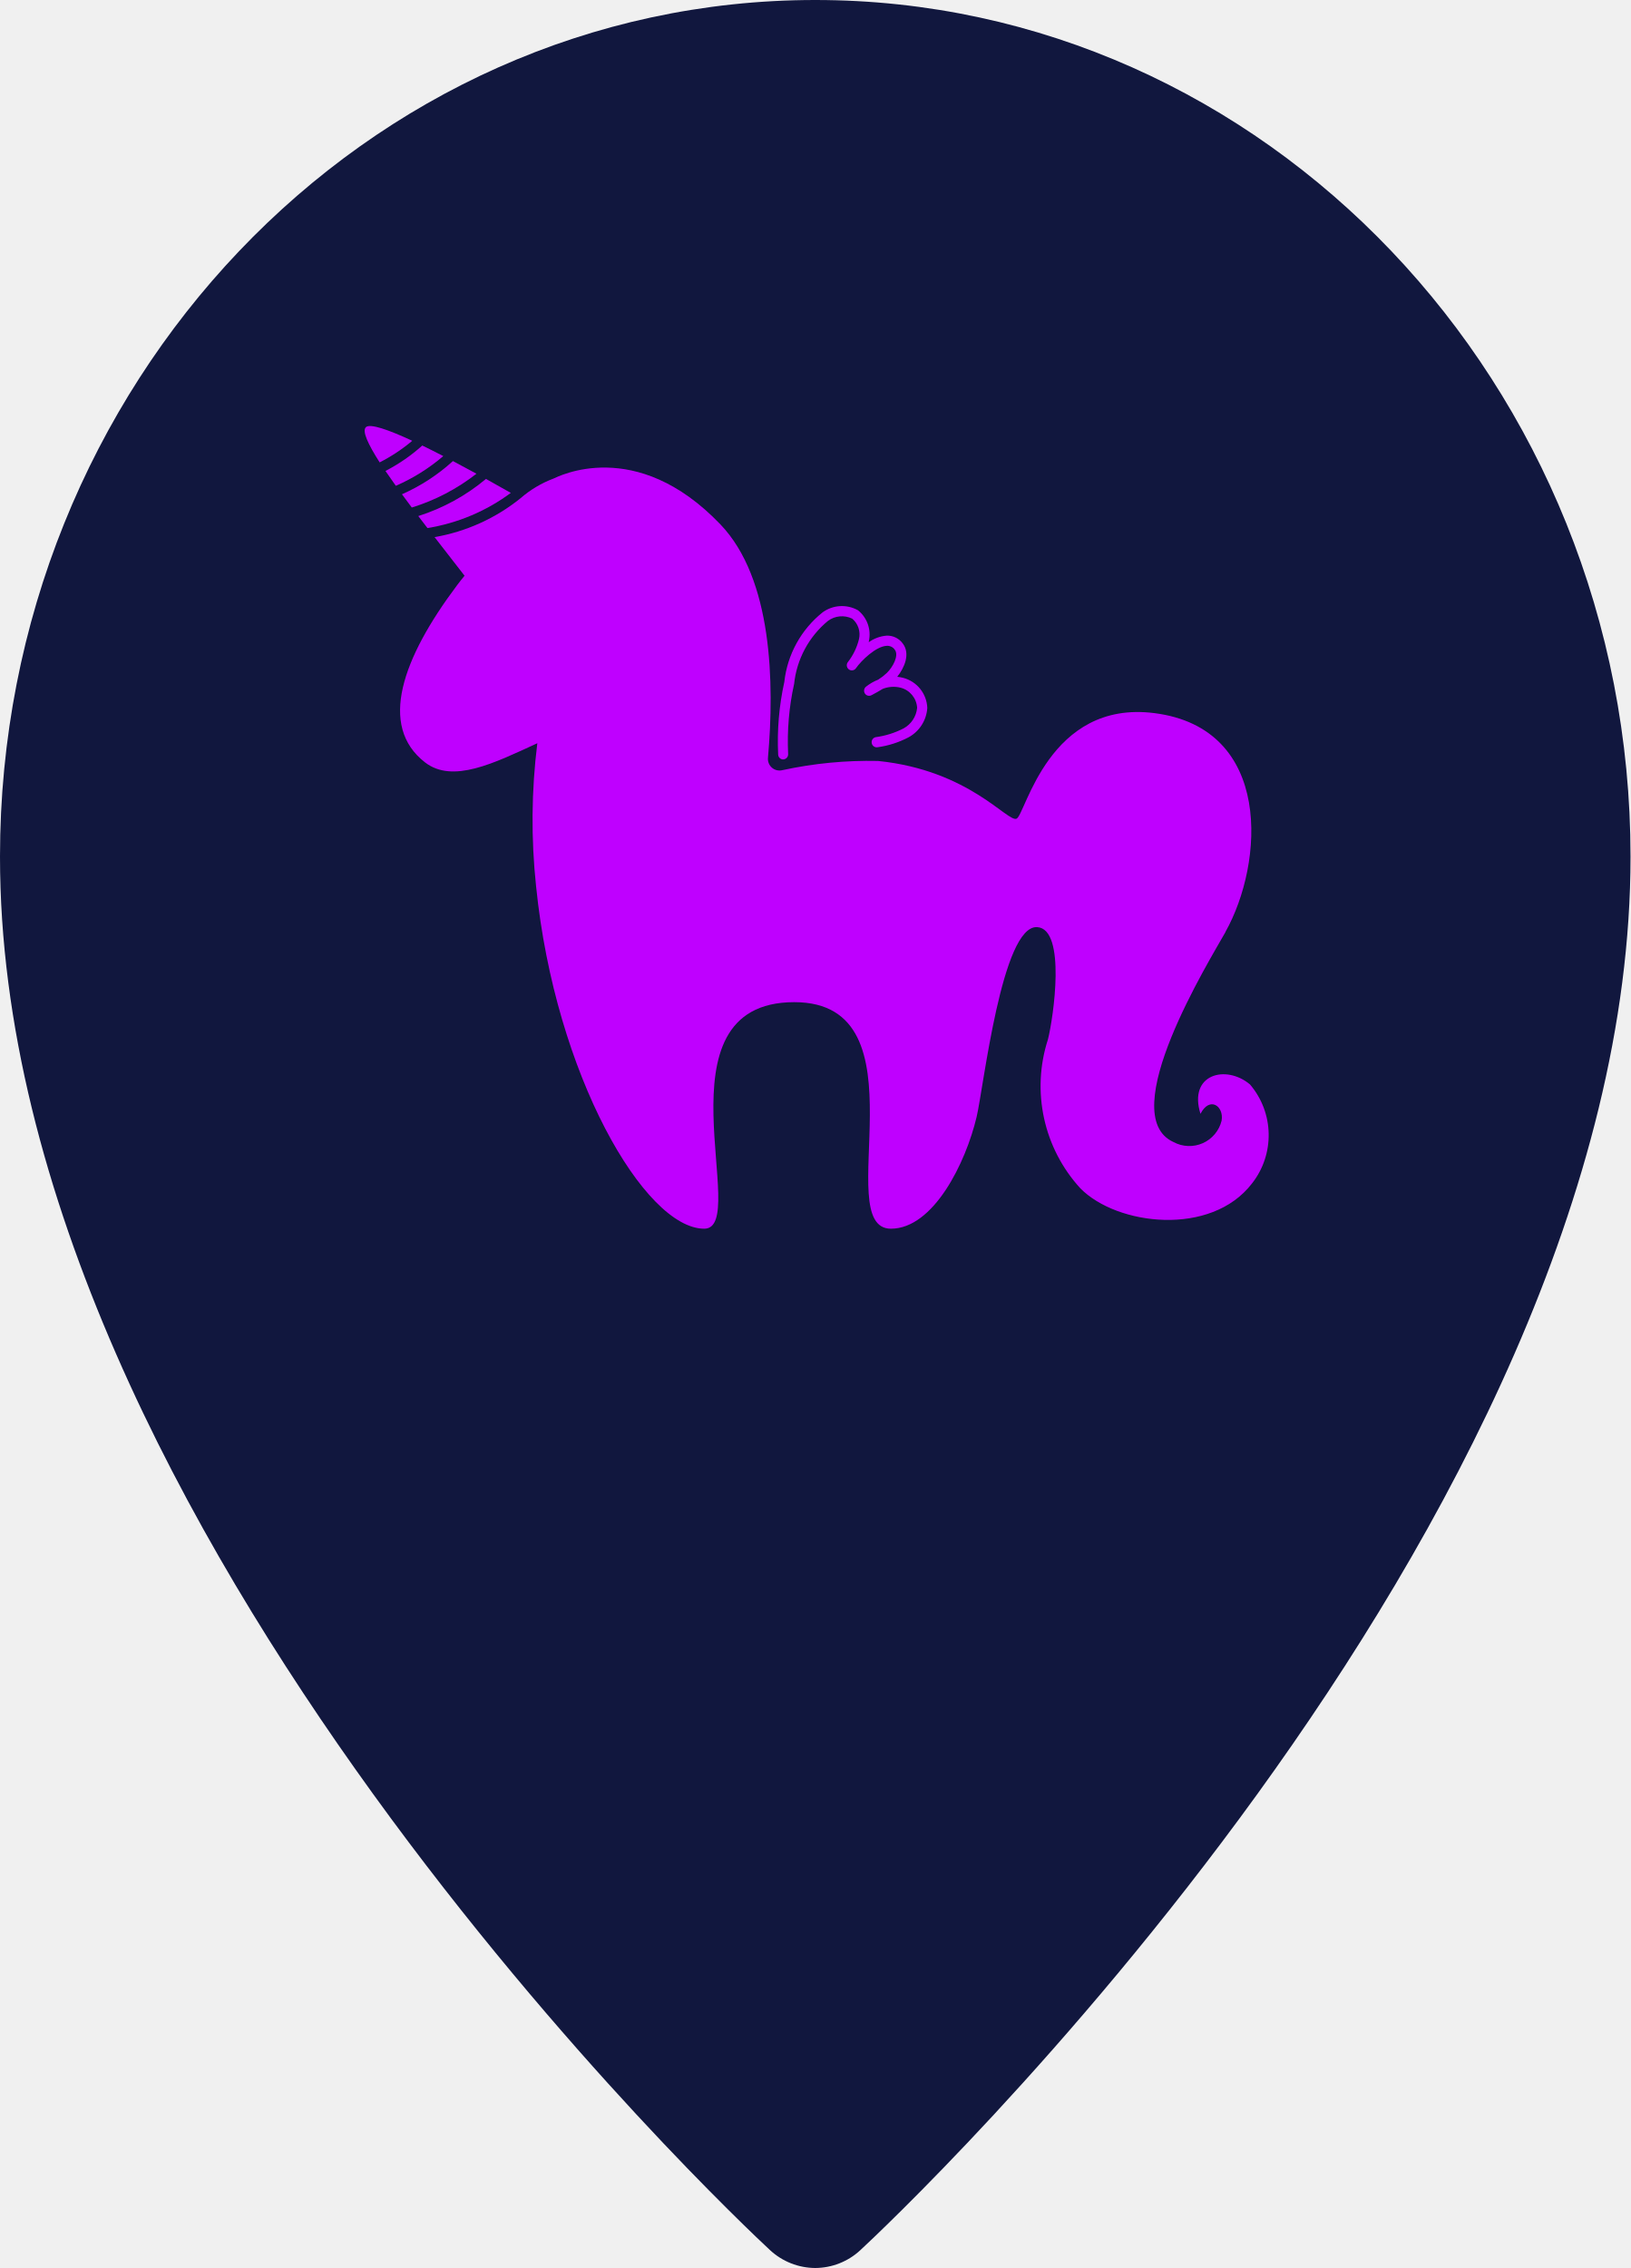
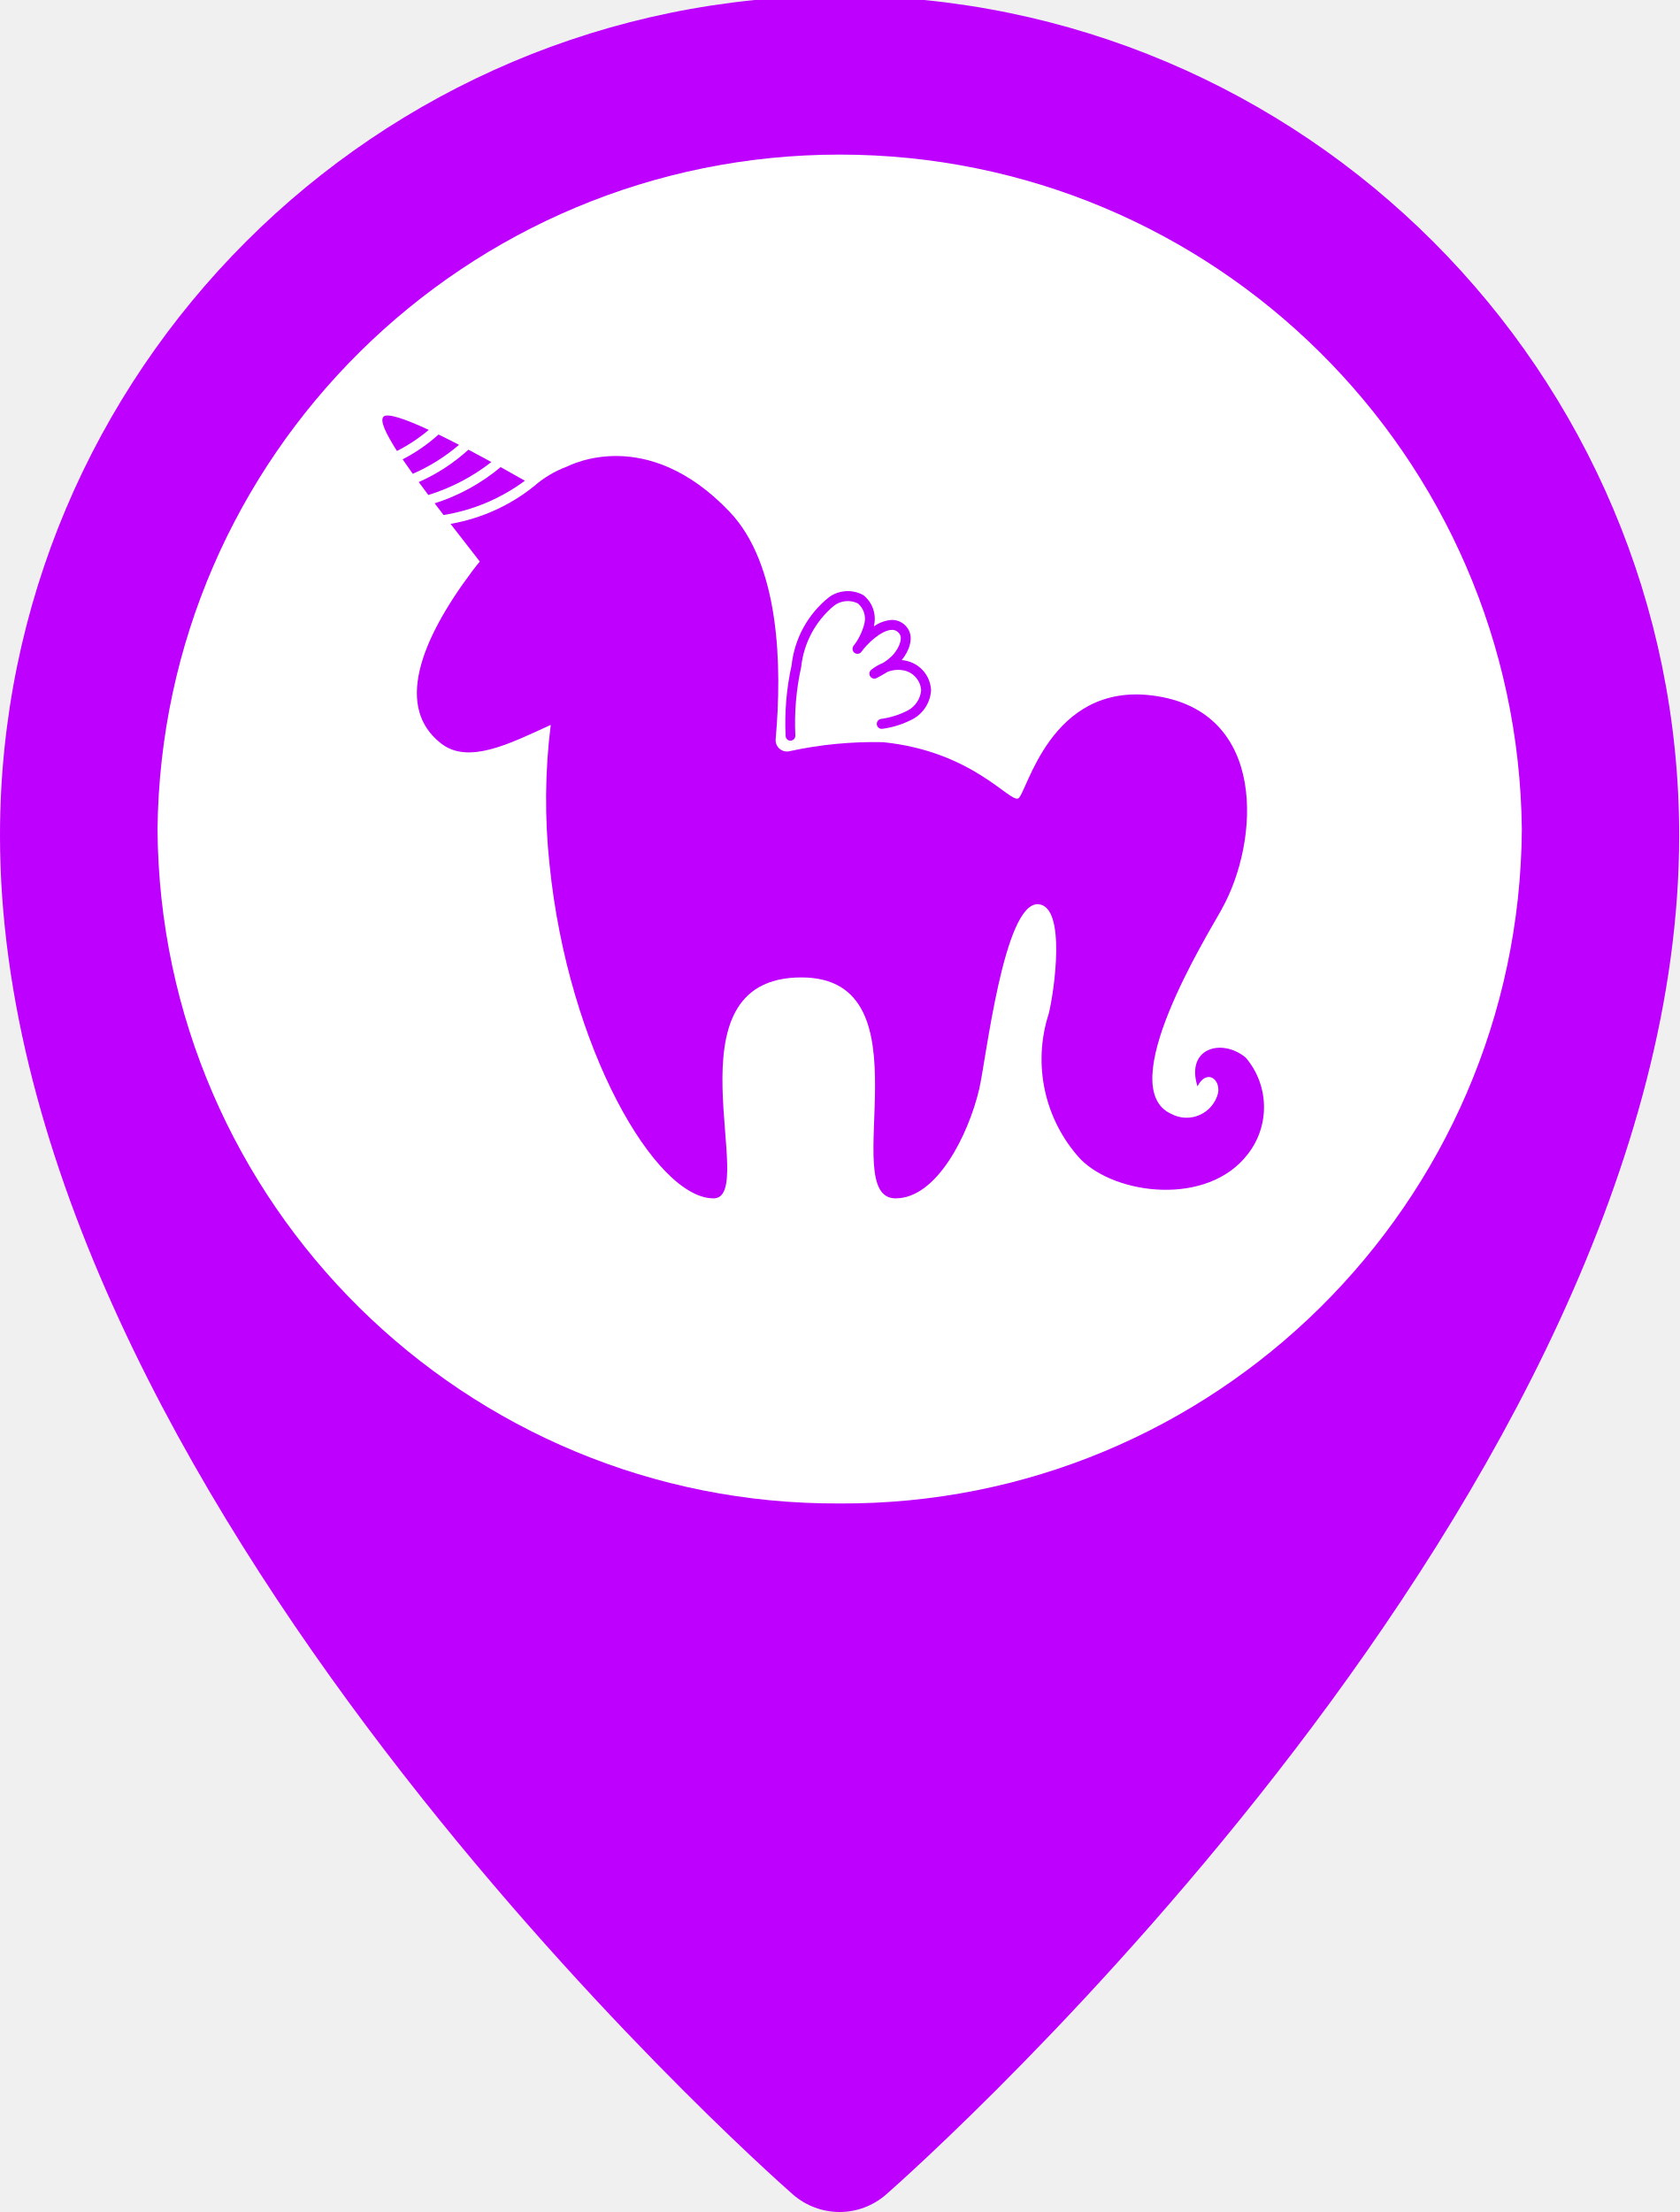
- <svg xmlns="http://www.w3.org/2000/svg" width="59.544" height="82.816" viewBox="0 0 59.544 82.816">
+ <svg xmlns="http://www.w3.org/2000/svg" width="62.876" height="82.816" viewBox="0 0 62.876 82.816">
  <defs>
    <clipPath id="clip-path">
      <path id="path16" d="M0-1557.573H41.756V-1600H0Z" transform="translate(0 1599.996)" />
    </clipPath>
  </defs>
-   <g id="marker" transform="translate(1202 917)">
-     <g id="marker-2" data-name="marker" transform="translate(-1202 -917)">
-       <path id="Path_33" data-name="Path 33" d="M29.772,82.816a2.448,2.448,0,0,1-1.651-.652C26.973,81.1,0,55.79,0,31.28,0,14.03,13.358,0,29.772,0S59.544,14.03,59.544,31.28c0,24.51-26.973,49.817-28.121,50.88A2.436,2.436,0,0,1,29.772,82.816Z" fill="#11173e" />
+   <g id="Group_7" data-name="Group 7" transform="translate(-707 -638)">
+     <g id="marker" transform="translate(707 638)">
+       <path id="Path_7" data-name="Path 7" d="M31.438,82.816a2.666,2.666,0,0,1-1.743-.652C28.483,81.1,0,55.79,0,31.28a31.438,31.438,0,0,1,62.876,0c0,24.51-28.483,49.817-29.695,50.88A2.652,2.652,0,0,1,31.438,82.816Z" fill="#be00ff" />
+       <path id="Path_8" data-name="Path 8" d="M27.84,52.763A25.418,25.418,0,0,1,2.3,27.53a25.545,25.545,0,0,1,51.087,0A25.418,25.418,0,0,1,27.84,52.763Z" transform="translate(3.598 3.526)" fill="#fff" />
    </g>
-     <g id="g10" transform="translate(-1193 691.996)">
+     <g id="g10" transform="translate(717 2246.996)">
      <g id="g12" transform="translate(0 -1599.996)">
        <g id="g14" clip-path="url(#clip-path)">
          <g id="g20" transform="translate(5.602 8.073)">
-             <path id="path22" d="M-1125.03-622.673c1.413-2.513,1.744-7.437-2.588-7.992-3.862-.495-4.711,3.7-5.036,3.853s-1.715-1.767-5.062-2.107a14.953,14.953,0,0,0-3.486.335.424.424,0,0,1-.532-.452c.242-2.734.163-6.536-1.735-8.519-3.1-3.242-5.947-1.737-6.1-1.674a3.96,3.96,0,0,0-1.206.721l0,0a6.865,6.865,0,0,1-3.134,1.416c.394.509.775,1,1.095,1.41q-.139.168-.273.346c-2,2.662-2.888,5.14-1.17,6.47,1.008.78,2.519.029,4.1-.7a22.7,22.7,0,0,0-.045,5.227c.7,6.89,3.971,12.5,6.141,12.5,1.73,0-1.927-8.272,3.287-8.272,4.908,0,1.277,8.272,3.529,8.272,1.554,0,2.732-2.4,3.13-4.081.254-1.071.922-7.017,2.214-6.931,1.067.071.592,3.305.391,4.1a5.53,5.53,0,0,0,1.186,5.44c1.337,1.358,4.767,1.768,6.263-.177a2.855,2.855,0,0,0-.07-3.618c-.879-.739-2.261-.377-1.809,1.073.335-.655.863-.283.772.248a1.214,1.214,0,0,1-1.756.782c-2.176-.985,1.319-6.636,1.9-7.673" transform="translate(1155.177 639.632)" fill="#bf00ff" />
+             <path id="path22" d="M-1125.03-622.673c1.413-2.513,1.744-7.437-2.588-7.992-3.862-.495-4.711,3.7-5.036,3.853s-1.715-1.767-5.062-2.107a14.95,14.95,0,0,0-3.486.335.424.424,0,0,1-.385-.086.424.424,0,0,1-.147-.366c.242-2.734.163-6.536-1.735-8.519-3.1-3.242-5.947-1.737-6.1-1.674a3.962,3.962,0,0,0-1.206.721h0a6.867,6.867,0,0,1-3.134,1.416c.394.509.775,1,1.095,1.41q-.139.168-.273.346c-2,2.662-2.888,5.14-1.17,6.47,1.008.78,2.519.029,4.1-.7a22.691,22.691,0,0,0-.045,5.227c.7,6.89,3.971,12.5,6.141,12.5,1.73,0-1.927-8.272,3.287-8.272,4.908,0,1.277,8.272,3.529,8.272,1.554,0,2.732-2.4,3.13-4.081.254-1.071.922-7.017,2.214-6.931,1.067.071.592,3.3.391,4.1a5.53,5.53,0,0,0,1.186,5.44c1.337,1.358,4.767,1.768,6.263-.177a2.855,2.855,0,0,0-.07-3.618c-.879-.739-2.261-.377-1.809,1.073.335-.655.863-.283.772.248a1.214,1.214,0,0,1-.686.822,1.214,1.214,0,0,1-1.07-.04c-2.176-.985,1.319-6.636,1.9-7.673" transform="translate(1155.177 639.632)" fill="#bf00ff" />
          </g>
          <g id="g24" transform="translate(5.678 7.836)">
            <path id="path26" d="M-13.415-62.256a7.349,7.349,0,0,0,2.361-1.234c-.288-.158-.576-.313-.859-.462a6.91,6.91,0,0,1-1.861,1.212q.175.239.359.484" transform="translate(13.775 63.952)" fill="#bf00ff" />
          </g>
          <g id="g28" transform="translate(5.075 7.268)">
            <path id="path30" d="M-50.21,0a6.32,6.32,0,0,1-1.345.929c.117.173.245.355.379.542A6.877,6.877,0,0,0-49.443.386C-49.708.249-49.965.119-50.21,0" transform="translate(51.556)" fill="#bf00ff" />
          </g>
          <g id="g32" transform="translate(6.275 8.489)">
            <path id="path34" d="M-12.478-65.836A6.976,6.976,0,0,0-9.433-67.12c-.294-.167-.6-.339-.908-.51a7.268,7.268,0,0,1-2.471,1.356l.334.437" transform="translate(12.812 67.629)" fill="#bf00ff" />
          </g>
          <g id="g36" transform="translate(4.317 6.558)">
            <path id="path38" d="M-1.77-1.477c-.153.132.078.624.5,1.285A6.222,6.222,0,0,0-.079-.981c-.874-.406-1.532-.634-1.691-.5" transform="translate(1.817 1.518)" fill="#bf00ff" />
          </g>
          <g id="g40" transform="translate(19.402 13.125)">
-             <path id="path42" d="M-7.443-205.885a.186.186,0,0,1-.184-.175,10.058,10.058,0,0,1,.225-2.657A3.777,3.777,0,0,1-6-211.26a1.2,1.2,0,0,1,1.288-.073,1.133,1.133,0,0,1,.4,1.115q0,.027-.01.053a1.318,1.318,0,0,1,.658-.242.7.7,0,0,1,.585.284c.29.375.061.895-.2,1.219a1.293,1.293,0,0,1,.211.037,1.179,1.179,0,0,1,.887,1.1,1.317,1.317,0,0,1-.684,1.073,3.436,3.436,0,0,1-1.129.362.185.185,0,0,1-.216-.149.187.187,0,0,1,.147-.219,3.112,3.112,0,0,0,1.011-.317.956.956,0,0,0,.5-.754.809.809,0,0,0-.61-.737,1.085,1.085,0,0,0-.645.044c-.135.085-.275.16-.412.233a.183.183,0,0,1-.241-.064.189.189,0,0,1,.043-.25,1.8,1.8,0,0,1,.443-.255,2.031,2.031,0,0,0,.314-.243c.222-.214.454-.641.291-.851a.328.328,0,0,0-.285-.141c-.4.011-.944.547-1.132.818a.183.183,0,0,1-.257.045.189.189,0,0,1-.044-.261,2.227,2.227,0,0,0,.413-.853.754.754,0,0,0-.247-.74.857.857,0,0,0-.889.082,3.451,3.451,0,0,0-1.234,2.3,9.69,9.69,0,0,0-.219,2.557.186.186,0,0,1-.172.2h-.012" transform="translate(7.642 211.492)" fill="#bf00ff" />
+             <path id="path42" d="M-7.443-205.885a.186.186,0,0,1-.184-.175,10.058,10.058,0,0,1,.225-2.657A3.777,3.777,0,0,1-6-211.26a1.2,1.2,0,0,1,1.288-.073,1.133,1.133,0,0,1,.4,1.115.146.146,0,0,1-.01.053,1.318,1.318,0,0,1,.658-.242.7.7,0,0,1,.585.284c.29.375.061.9-.2,1.219a1.291,1.291,0,0,1,.211.037,1.179,1.179,0,0,1,.887,1.1,1.317,1.317,0,0,1-.684,1.073,3.436,3.436,0,0,1-1.129.362.185.185,0,0,1-.139-.03.185.185,0,0,1-.077-.119.187.187,0,0,1,.147-.219,3.112,3.112,0,0,0,1.011-.317.956.956,0,0,0,.5-.754.809.809,0,0,0-.61-.737,1.085,1.085,0,0,0-.645.044c-.135.085-.275.16-.412.233a.183.183,0,0,1-.241-.064.189.189,0,0,1,.043-.25,1.8,1.8,0,0,1,.443-.255,2.031,2.031,0,0,0,.314-.243c.222-.214.454-.641.291-.851a.328.328,0,0,0-.285-.141c-.4.011-.944.547-1.132.818a.183.183,0,0,1-.119.076.183.183,0,0,1-.138-.031.189.189,0,0,1-.044-.261,2.227,2.227,0,0,0,.413-.853.754.754,0,0,0-.247-.74.857.857,0,0,0-.889.082,3.451,3.451,0,0,0-1.234,2.3,9.69,9.69,0,0,0-.219,2.557.186.186,0,0,1-.044.136.186.186,0,0,1-.128.064h-.012" transform="translate(7.642 211.492)" fill="#bf00ff" />
          </g>
        </g>
      </g>
    </g>
  </g>
</svg>
